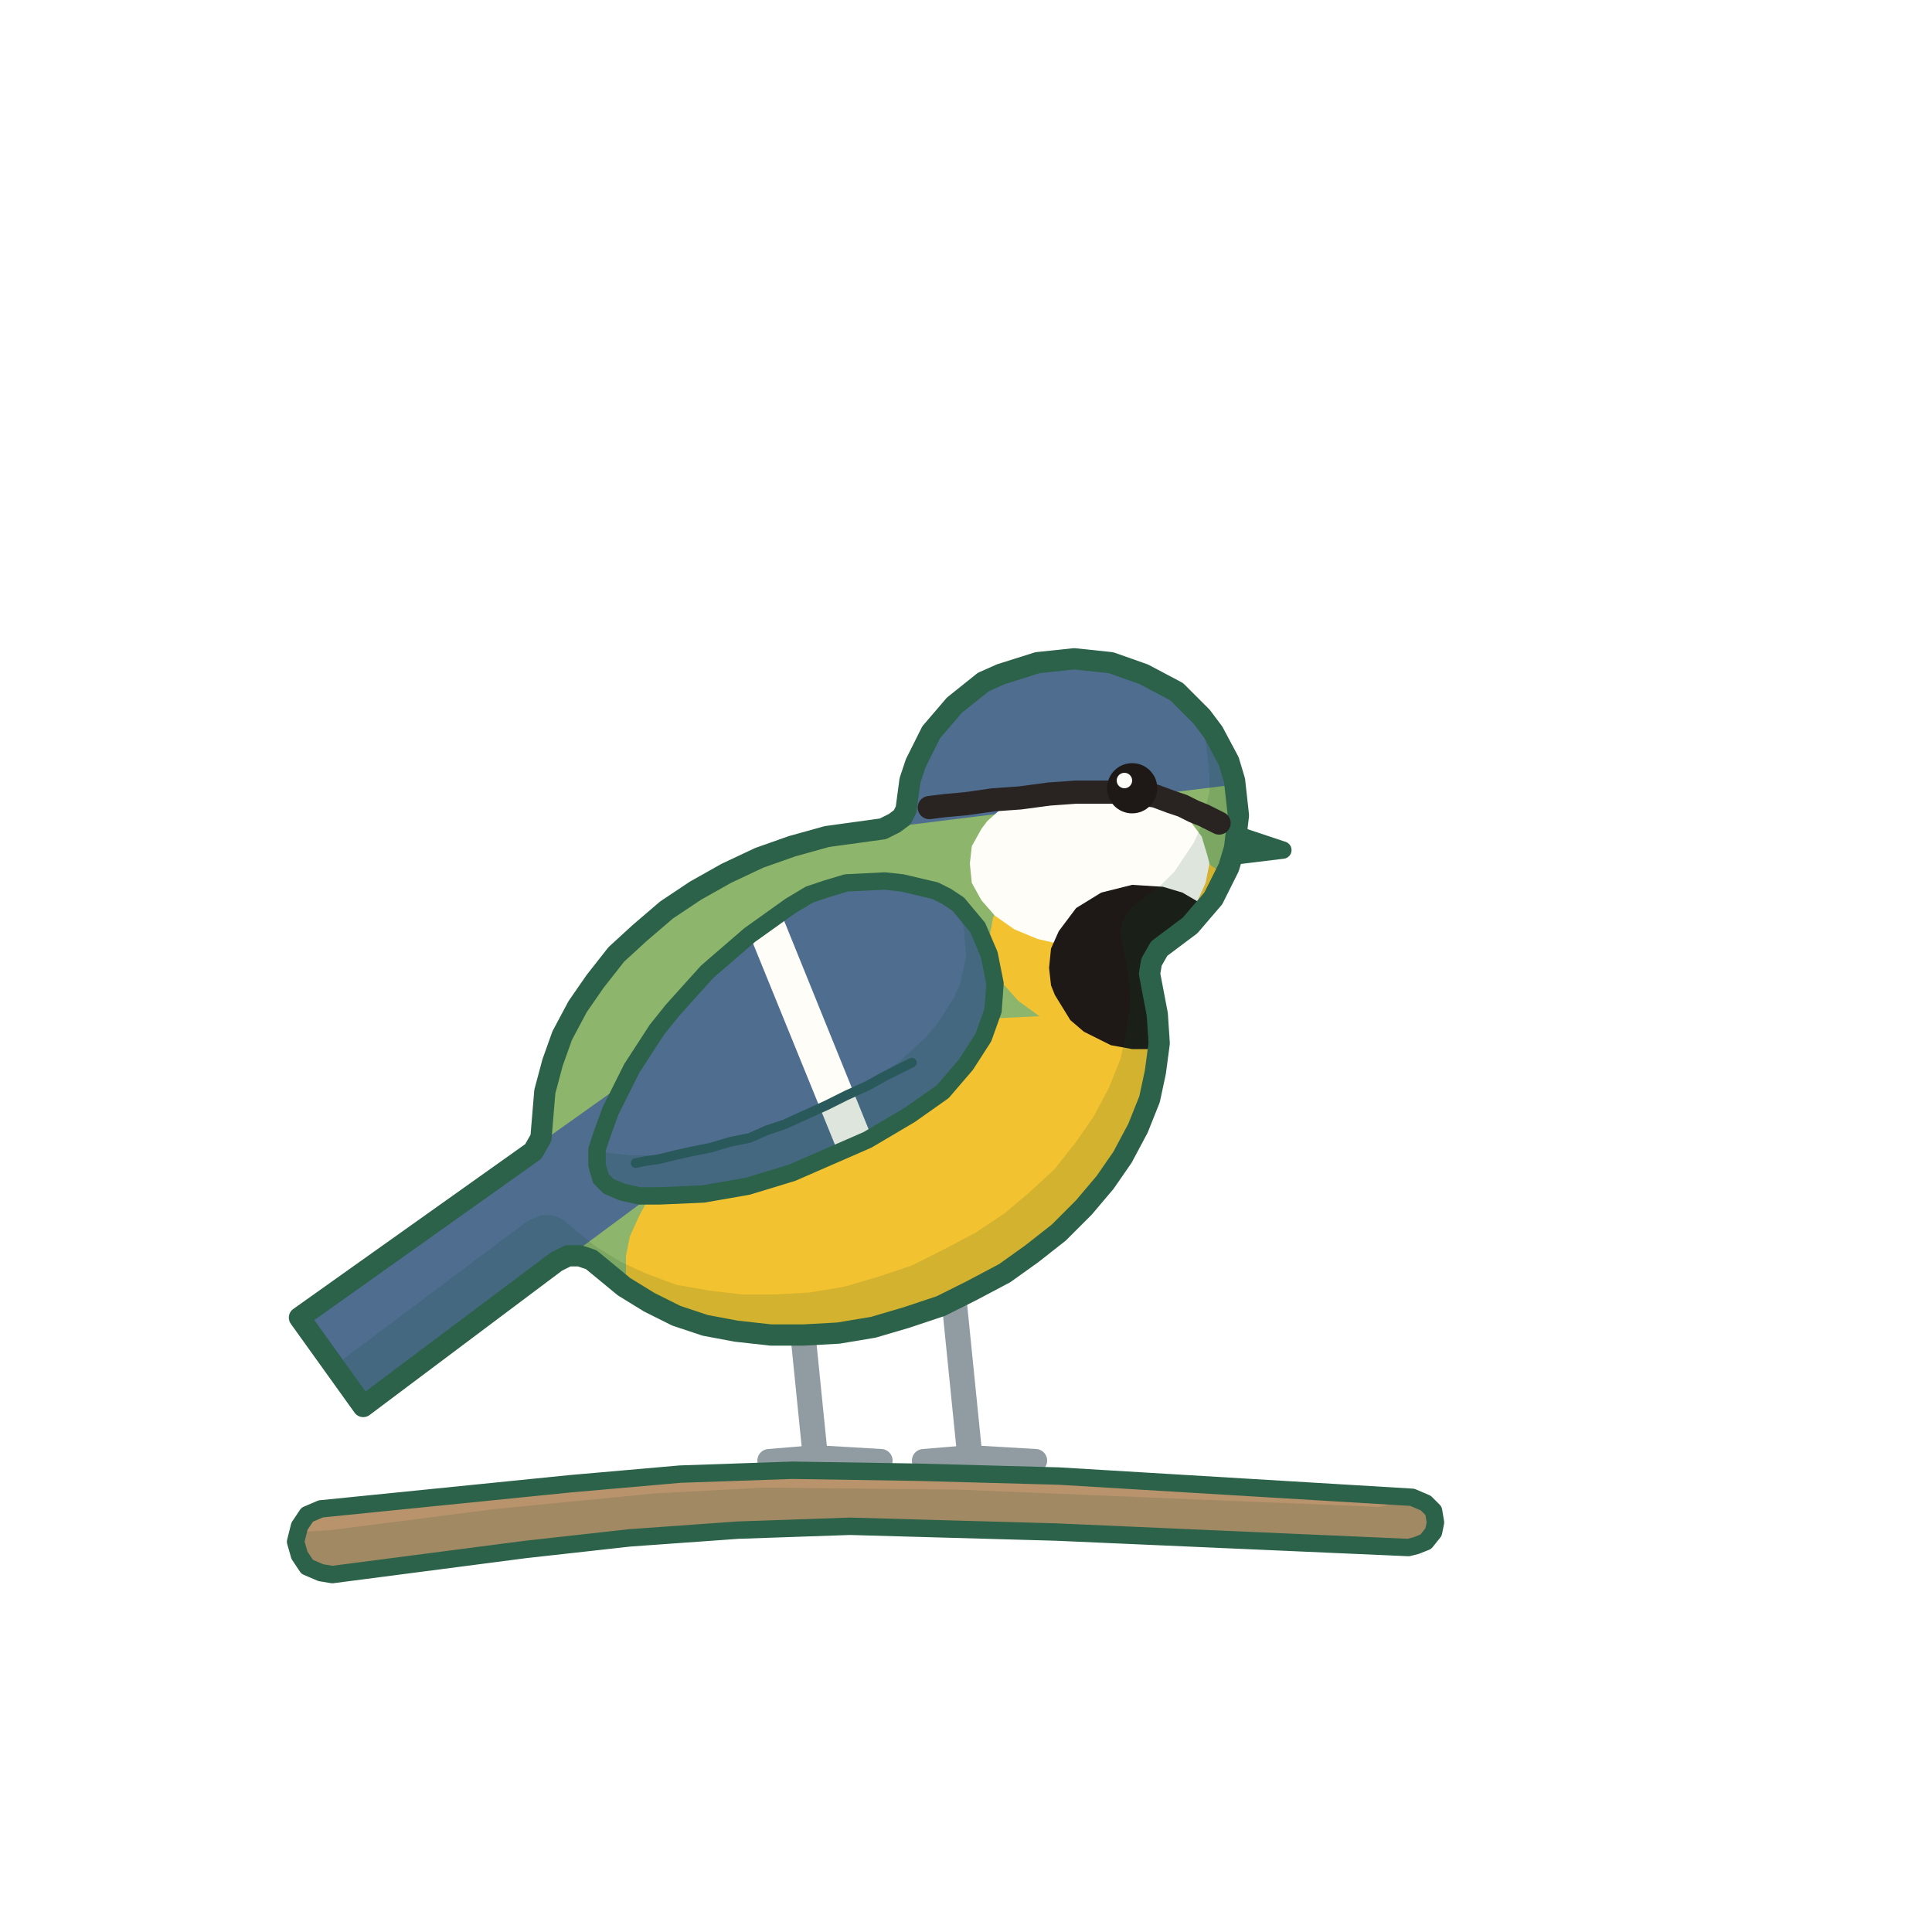
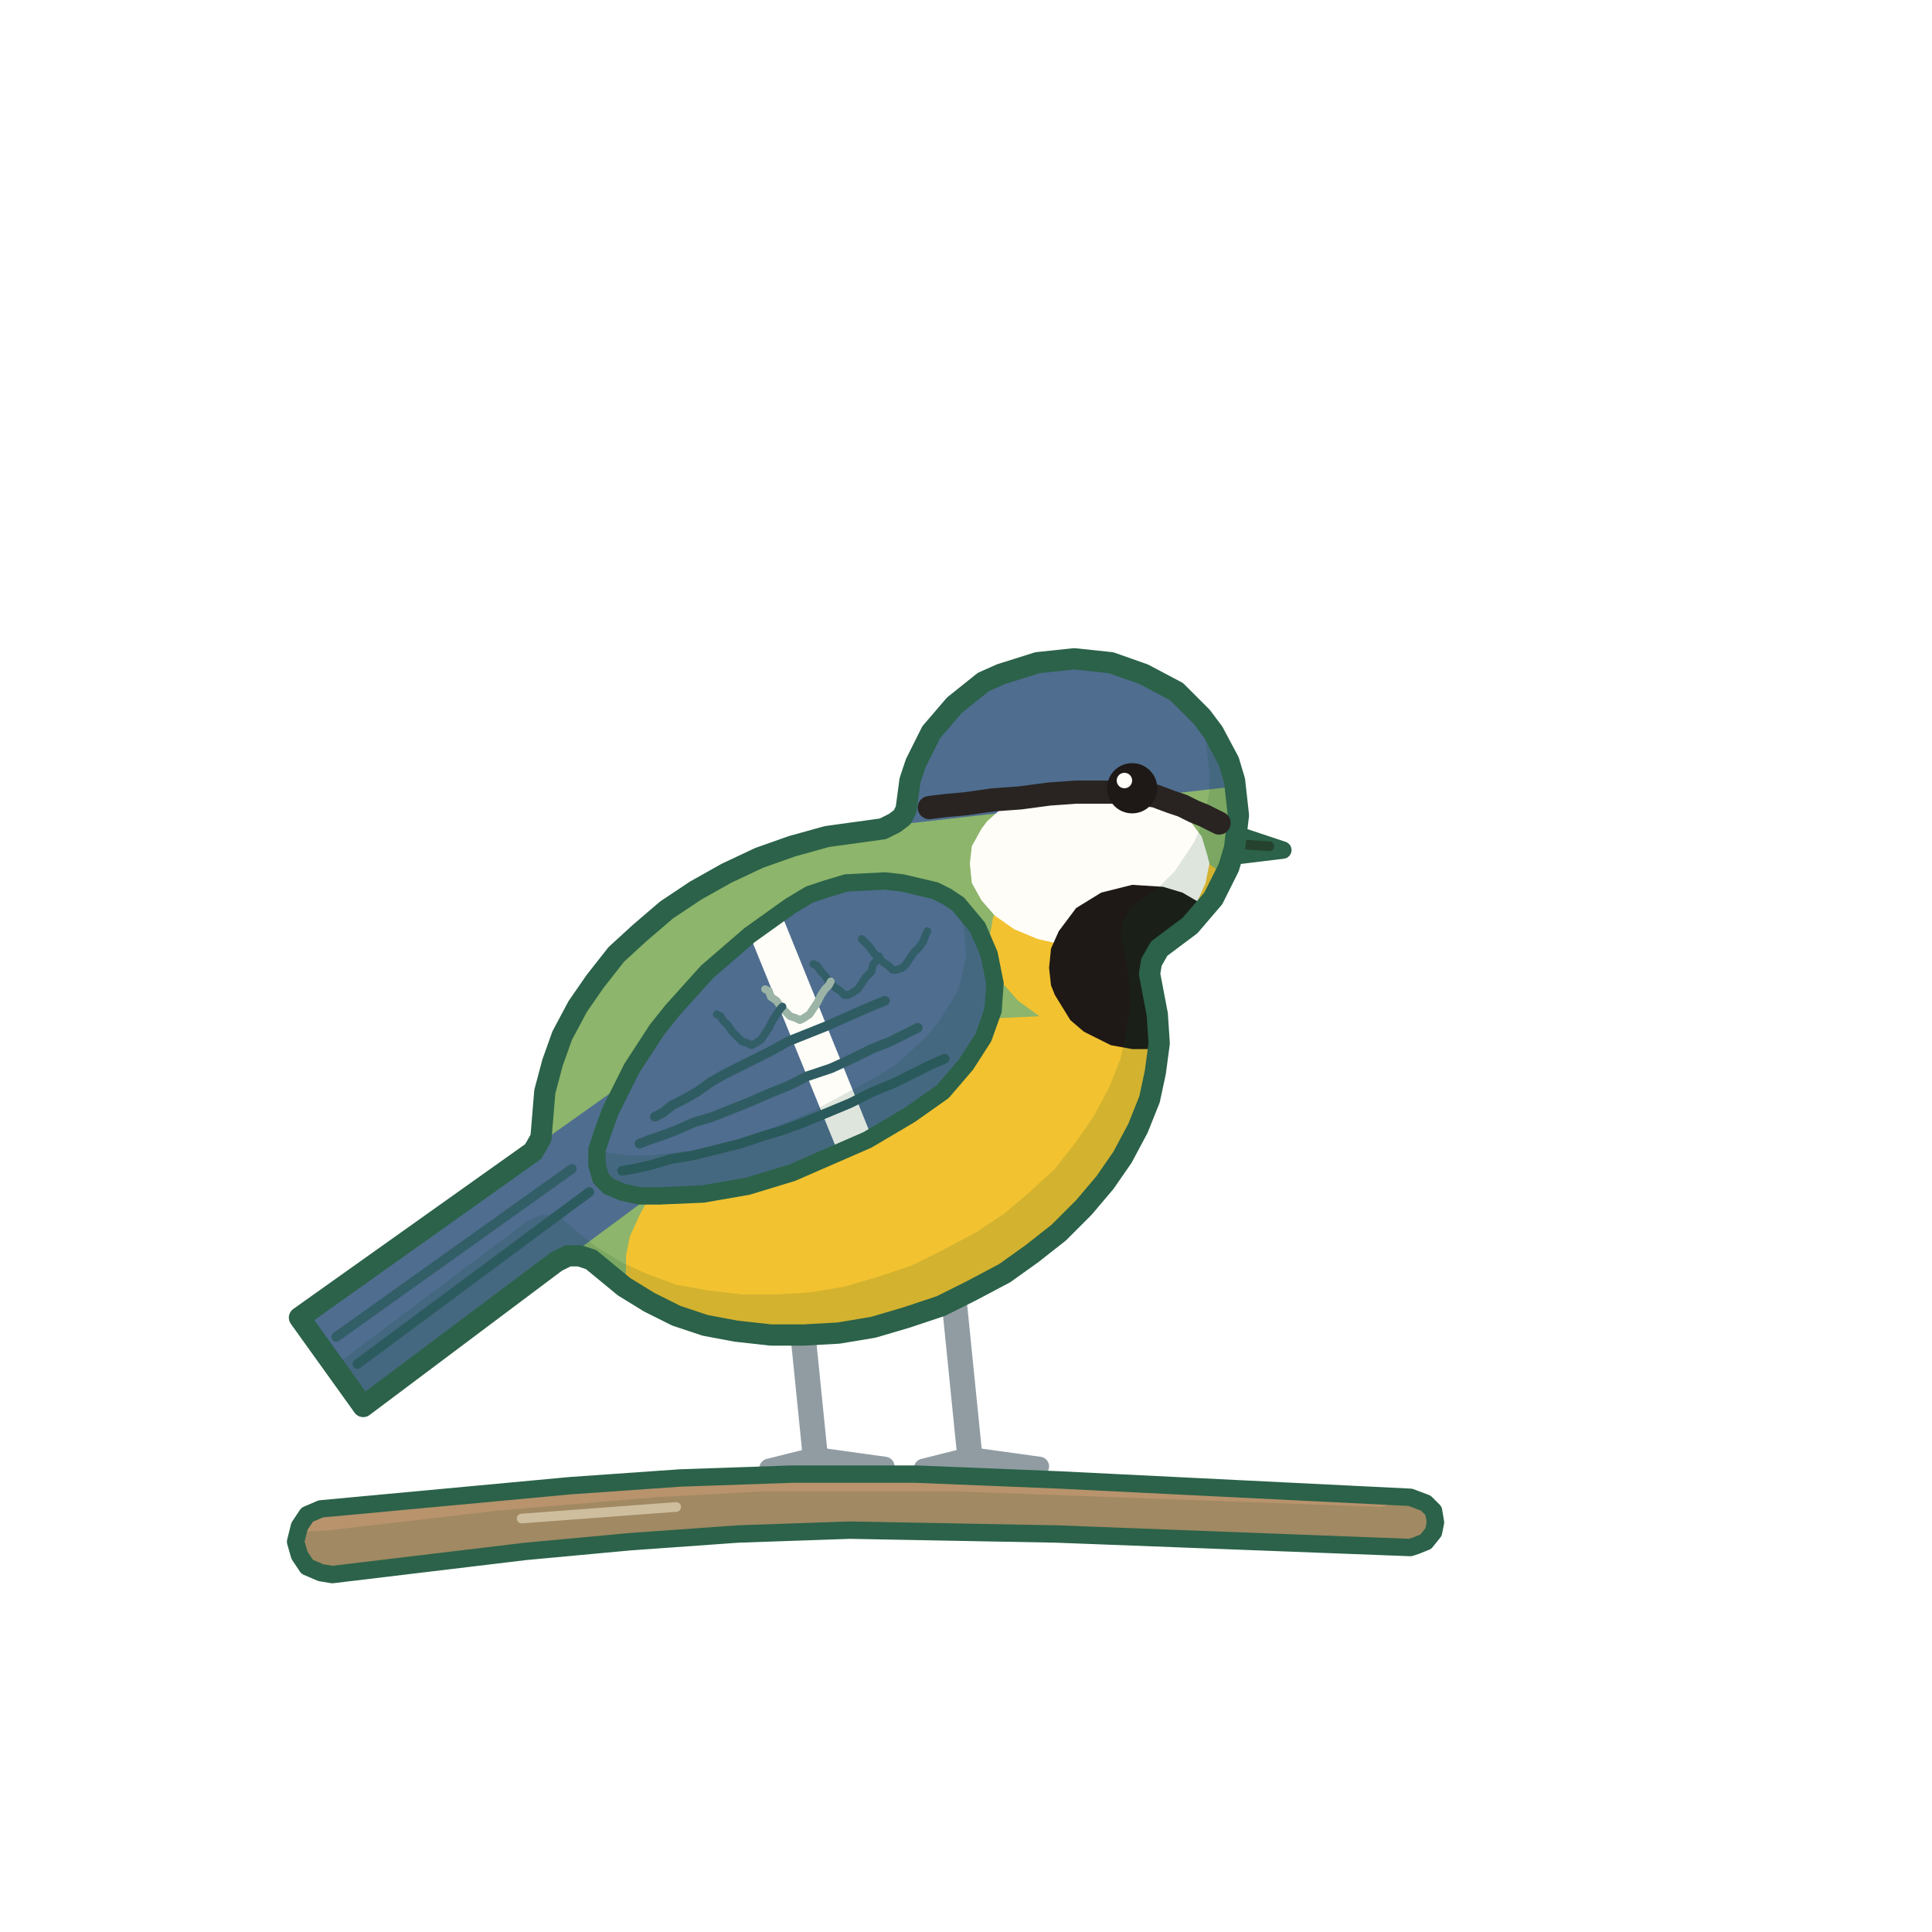
<svg xmlns="http://www.w3.org/2000/svg" width="100" height="100" viewBox="0 0 100 100">
  <g stroke-linecap="round" stroke-linejoin="round">
    <path d="M41,63.5 L42.2,75.4" fill="none" stroke="#909CA2" stroke-width="1.3" />
-     <path d="M39.8,75.6 L42.2,75.4 L45.6,75.6" fill="none" stroke="#909CA2" stroke-width="1.2" />
+     <path d="M42.2,75.4 L45.8,75.9" fill="none" stroke="#909CA2" stroke-width="1" />
+     <path d="M42.2,75.4 L45.2,76.9" fill="none" stroke="#909CA2" stroke-width="1" />
+     <path d="M42.2,75.4 L39.8,76" fill="none" stroke="#909CA2" stroke-width="1" />
    <path d="M49,63.5 L50.2,75.4" fill="none" stroke="#909CA2" stroke-width="1.3" />
-     <path d="M47.8,75.6 L50.2,75.4 L53.6,75.6" fill="none" stroke="#909CA2" stroke-width="1.2" />
-     <path d="M29.5,76.8 L35.2,76.3 L41,76.1 L47.4,76.2 L54.8,76.4 L73.1,77.5 L73.8,77.8 L74.2,78.2 L74.3,78.8 L74.2,79.3 L73.8,79.8 L73.3,80 L72.9,80.1 L54.7,79.3 L44,79 L38.2,79.2 L32.6,79.6 L27.2,80.2 L17.2,81.5 L16.6,81.4 L15.9,81.1 L15.5,80.5 L15.3,79.8 L15.5,79 L15.9,78.4 L16.6,78.1 Z" fill="#B8936C" stroke="none" />
-     <path d="M15.3,79.8 L15.4,79.3 L17.1,79.2 L25.7,78.1 L33.9,77.3 L39.5,77 L49.5,77.1 L71.4,78 L71.8,77.9 L72.3,77.7 L72.5,77.4 L73.3,77.5 L73.8,77.8 L74.2,78.2 L74.3,78.8 L74.2,79.3 L73.8,79.8 L73.3,80 L72.9,80.1 L51,79.2 L44,79 L38.2,79.2 L29.8,79.9 L17.2,81.5 L16.6,81.4 L15.9,81.1 L15.5,80.5 Z" fill="#06472A" fill-opacity="0.13" stroke="none" />
-     <path d="M29.5,76.8 L35.2,76.3 L41,76.1 L47.4,76.2 L54.8,76.4 L73.1,77.5 L73.8,77.8 L74.2,78.2 L74.3,78.8 L74.2,79.3 L73.8,79.8 L73.3,80 L72.9,80.1 L54.7,79.3 L44,79 L38.2,79.2 L32.6,79.6 L27.2,80.2 L17.2,81.5 L16.6,81.4 L15.9,81.1 L15.5,80.5 L15.3,79.8 L15.5,79 L15.9,78.4 L16.6,78.1 Z" fill="none" stroke="#2B6249" stroke-width="0.9" />
+     <path d="M50.2,75.4 L53.8,75.9" fill="none" stroke="#909CA2" stroke-width="1" />
+     <path d="M50.2,75.4 L53.2,76.9" fill="none" stroke="#909CA2" stroke-width="1" />
+     <path d="M50.2,75.4 L47.8,76" fill="none" stroke="#909CA2" stroke-width="1" />
+     <path d="M29.5,76.9 L35.2,76.5 L41,76.3 L47.4,76.3 L54.8,76.6 L73,77.5 L73.8,77.8 L74.2,78.2 L74.3,78.8 L74.2,79.3 L73.8,79.8 L73.3,80 L73,80.1 L54.7,79.4 L44,79.2 L38.2,79.4 L32.6,79.8 L27.2,80.3 L17.2,81.5 L16.6,81.4 L15.9,81.1 L15.5,80.5 L15.3,79.8 L15.5,79 L15.9,78.4 L16.6,78.1 Z" fill="#B8936C" stroke="none" />
+     <path d="M15.3,79.8 L15.4,79.3 L17.1,79.2 L25.7,78.2 L33.9,77.5 L39.5,77.2 L49.5,77.2 L71.5,78 L71.8,77.9 L72.3,77.7 L72.5,77.4 L73.3,77.5 L73.8,77.8 L74.2,78.2 L74.3,78.8 L74.2,79.3 L73.8,79.8 L73.3,80 L73,80.1 L51,79.3 L41,79.3 L32.6,79.8 L27.2,80.3 L17.2,81.5 L16.6,81.4 L15.9,81.1 L15.5,80.5 Z" fill="#06472A" fill-opacity="0.13" stroke="none" />
+     <path d="M29.5,76.9 L35.2,76.5 L41,76.3 L47.4,76.3 L54.8,76.6 L73,77.5 L73.8,77.8 L74.2,78.2 L74.3,78.8 L74.2,79.3 L73.8,79.8 L73.3,80 L73,80.1 L54.7,79.4 L44,79.2 L38.2,79.4 L32.6,79.8 L27.2,80.3 L17.2,81.5 L16.6,81.4 L15.9,81.1 L15.5,80.5 L15.3,79.8 L15.5,79 L15.9,78.4 L16.6,78.1 Z" fill="none" stroke="#2B6249" stroke-width="0.9" />
+     <path d="M27,78.6 L35,78" fill="none" stroke="#CEBE9E" stroke-width="0.5" />
    <path d="M59.8,41.8 L66.4,44 L59.8,44.8 Z" fill="#4B3A33" stroke="none" />
    <path d="M59.8,44.8 L59.8,42.5 L61.4,42.3 L66.4,44 Z" fill="#06472A" fill-opacity="0.13" stroke="none" />
    <path d="M59.8,41.8 L66.4,44 L59.8,44.8 Z" fill="none" stroke="#2B6249" stroke-width="0.9" />
+     <path d="M61.2,43.5 L65.7,43.8" fill="none" stroke="#24422E" stroke-width="0.5" />
    <path d="M15.5,68.2 L27.6,59.6 L28,58.9 L28.2,56.5 L28.6,55 L29.1,53.6 L29.9,52.1 L30.8,50.8 L31.9,49.4 L33.1,48.3 L34.5,47.1 L36,46.1 L37.6,45.2 L39.3,44.4 L41,43.8 L42.8,43.3 L45.7,42.9 L46.3,42.6 L46.7,42.3 L46.9,41.9 L47.1,40.4 L47.4,39.5 L48.2,37.9 L49.4,36.5 L50.9,35.3 L51.8,34.9 L53.7,34.3 L55.6,34.1 L57.5,34.3 L59.2,34.9 L60.9,35.8 L62.2,37.1 L62.8,37.9 L63.6,39.4 L63.9,40.4 L64.1,42.2 L63.9,43.9 L63.6,44.9 L62.8,46.5 L61.6,47.9 L60,49.1 L59.6,49.8 L59.5,50.4 L59.9,52.5 L60,54 L59.8,55.5 L59.5,56.9 L58.9,58.4 L58.1,59.9 L57.2,61.2 L56.1,62.5 L54.8,63.8 L53.4,64.9 L52,65.9 L50.3,66.8 L48.7,67.6 L46.9,68.2 L45.2,68.7 L43.4,69 L41.6,69.1 L39.9,69.1 L38.1,68.9 L36.5,68.6 L35,68.1 L33.6,67.4 L32.3,66.6 L30.6,65.2 L30,65 L29.4,65 L28.8,65.3 L18.8,72.8 Z" fill="#8DB56B" stroke="none" />
    <path d="M34.9,61 L29.5,65 L28.8,65.3 L18.8,72.8 L15.5,68.2 L27.3,59.8 L27.9,59.2 L31.7,56.5 L31.9,56.5 L35,60.7 Z" fill="#4F6D8F" stroke="none" />
    <path d="M63.4,45.3 L62.8,46.5 L61.6,47.9 L60,49.1 L59.6,49.8 L59.5,50.4 L59.9,52.5 L60,54 L59.8,55.5 L59.5,56.9 L58.9,58.4 L58.1,59.9 L57.2,61.2 L56.1,62.5 L54.8,63.8 L53.4,64.9 L51.9,65.9 L50.4,66.8 L48.7,67.6 L47,68.2 L45.2,68.7 L43.3,69 L41.6,69.1 L39.9,69.1 L38.1,68.9 L36.5,68.6 L35,68.1 L33.6,67.4 L32.5,66.8 L32.4,66.1 L32.4,65 L32.6,64 L33.1,62.9 L33.7,61.8 L34.5,60.7 L35.5,59.6 L36.7,58.6 L38,57.6 L39.5,56.7 L41.1,55.8 L42.7,55 L46.3,53.8 L49.9,53 L51.7,52.7 L53.8,52.6 L52.7,51.8 L51.9,50.9 L51.4,49.8 L51.2,48.6 L51.4,47.5 L51.9,46.4 L52.3,45.9 L53.2,45 L54.4,44.2 L55.8,43.7 L56.6,43.6 L58.1,43.5 L59.6,43.6 L61.1,44 L62.4,44.6 Z" fill="#F2C230" stroke="none" />
-     <path d="M63.7,39.6 L64,40.6 L47,42.7 L47,41.2 L47.4,39.5 L47.8,38.6 L48.8,37.2 L49.5,36.4 L50.9,35.3 L51.8,34.9 L53.7,34.3 L55.5,34.1 L56.5,34.1 L58.3,34.5 L60.1,35.3 L61.6,36.4 L62.3,37.2 L63.3,38.6 Z" fill="#4F6D8F" stroke="none" />
+     <path d="M46.3,42.7 L46.7,42.3 L46.9,41.9 L47.2,40.3 L47.8,38.7 L48.3,37.8 L49.4,36.5 L50.2,35.8 L51.8,34.9 L52.7,34.5 L54.5,34.1 L56.4,34.1 L57.5,34.3 L59.2,34.9 L60.9,35.8 L62.2,37.1 L62.8,37.9 L63.6,39.4 L64,40.7 Z" fill="#4F6D8F" stroke="none" />
    <path d="M62.5,44.3 L62.6,44.7 L62.4,45.7 L62,46.6 L61.2,47.4 L60.2,48.1 L59.7,48.4 L58.4,48.8 L57.1,49 L55,48.9 L53.7,48.6 L52.5,48.1 L51.5,47.4 L50.8,46.6 L50.3,45.7 L50.2,44.7 L50.3,43.8 L50.8,42.9 L51.1,42.5 L52,41.7 L53.7,40.9 L55.7,40.5 L57.8,40.5 L59.1,40.9 L60.2,41.4 L61.2,42.1 L61.6,42.5 L62.2,43.3 Z" fill="#FFFDF8" stroke="none" />
    <path d="M62.4,46.9 L62.3,47.2 L61.6,47.9 L60,49.1 L59.6,49.8 L59.5,50.4 L60,52.6 L60,54.3 L58.6,54.3 L57.5,54.1 L56.1,53.4 L55.4,52.8 L54.6,51.5 L54.4,51 L54.3,50.1 L54.4,49.1 L54.8,48.2 L55.7,47 L57,46.2 L58.6,45.8 L60.2,45.9 L61.2,46.2 Z" fill="#1E1916" stroke="none" />
    <path d="M15.5,68.3 L17.3,70.7 L27.3,63.2 L28,62.9 L28.6,62.9 L29.1,63.1 L30.8,64.5 L32.1,65.3 L33.4,65.9 L35,66.5 L36.7,66.8 L38.4,67 L40.1,67 L41.9,66.9 L43.7,66.6 L45.4,66.1 L47.2,65.5 L48.8,64.7 L50.5,63.8 L52,62.8 L53.3,61.7 L54.6,60.5 L55.7,59.1 L56.6,57.8 L57.4,56.3 L58,54.8 L58.3,53.4 L58.5,51.9 L58.4,50.4 L58,48.3 L58.1,47.7 L58.5,47 L60.1,45.8 L60.8,45.1 L61.8,43.6 L62.2,42.7 L62.6,41 L62.6,40 L62.4,38.3 L61.8,36.7 L62.8,37.9 L63.6,39.4 L63.9,40.4 L64.1,42.2 L63.9,43.9 L63.6,44.9 L62.8,46.5 L61.6,47.9 L60,49.1 L59.6,49.8 L59.5,50.4 L59.9,52.5 L60,54 L59.8,55.5 L59.5,56.9 L58.9,58.4 L58.1,59.9 L57.2,61.2 L56.1,62.5 L54.8,63.8 L53.4,64.9 L52,65.9 L50.3,66.8 L48.7,67.6 L46.9,68.2 L45.2,68.7 L43.4,69 L41.6,69.1 L39.9,69.1 L38.1,68.9 L36.5,68.6 L35,68.1 L33.6,67.4 L32.3,66.6 L30.6,65.2 L30,65 L29.4,65 L28.8,65.3 L18.8,72.8 Z" fill="#06472A" fill-opacity="0.13" stroke="none" />
    <path d="M15.5,68.2 L27.6,59.6 L28,58.9 L28.2,56.5 L28.6,55 L29.1,53.6 L29.9,52.1 L30.8,50.8 L31.9,49.4 L33.1,48.3 L34.5,47.1 L36,46.1 L37.6,45.2 L39.3,44.4 L41,43.8 L42.8,43.3 L45.7,42.9 L46.3,42.6 L46.7,42.3 L46.9,41.9 L47.1,40.4 L47.4,39.5 L48.2,37.9 L49.4,36.5 L50.9,35.3 L51.8,34.9 L53.7,34.3 L55.6,34.1 L57.5,34.3 L59.2,34.9 L60.9,35.8 L62.2,37.1 L62.8,37.9 L63.6,39.4 L63.9,40.4 L64.1,42.2 L63.9,43.9 L63.6,44.9 L62.8,46.5 L61.6,47.9 L60,49.1 L59.6,49.8 L59.5,50.4 L59.9,52.5 L60,54 L59.8,55.5 L59.5,56.9 L58.9,58.4 L58.1,59.9 L57.2,61.2 L56.1,62.5 L54.8,63.8 L53.4,64.9 L52,65.9 L50.3,66.8 L48.7,67.6 L46.9,68.2 L45.2,68.7 L43.4,69 L41.6,69.1 L39.9,69.1 L38.1,68.9 L36.5,68.6 L35,68.1 L33.6,67.4 L32.3,66.6 L30.6,65.2 L30,65 L29.4,65 L28.8,65.3 L18.8,72.8 Z" fill="none" stroke="#2B6249" stroke-width="1.1" />
+     <path d="M30.5,61.7 L18.5,70.6" fill="none" stroke="#2C5B5F" stroke-width="0.5" />
+     <path d="M29.6,60.5 L17.4,69.2" fill="none" stroke="#325E67" stroke-width="0.5" />
    <path d="M48.4,46.1 L49,46.4 L49.6,46.8 L50.6,48 L51.2,49.4 L51.5,50.9 L51.4,52.3 L50.9,53.7 L50,55.1 L48.8,56.5 L47.1,57.7 L44.9,59 L41,60.7 L38.7,61.4 L36.4,61.8 L34.1,61.9 L33.1,61.9 L32.2,61.7 L31.5,61.4 L31.1,61 L30.9,60.3 L30.9,59.5 L31.2,58.6 L31.6,57.5 L32.7,55.3 L34,53.3 L34.8,52.3 L36.6,50.3 L38.8,48.4 L40.9,46.9 L41.9,46.3 L42.8,46 L43.8,45.7 L45.8,45.6 L46.7,45.7 Z" fill="#4F6D8F" stroke="none" />
    <path d="M40.4,47.2 L45.1,58.8 L43.4,59.7 L38.8,48.4 Z" fill="#FFFDF8" stroke="none" />
    <path d="M30.9,60.3 L30.9,59.6 L32.6,59.8 L33.7,59.8 L36.1,59.5 L38.3,59 L39.5,58.6 L42.1,57.5 L45.6,55.6 L46.5,55 L47.9,53.7 L48.5,53 L49.4,51.6 L49.7,50.9 L50,49.5 L49.9,48.1 L49.5,46.7 L50.1,47.4 L50.6,48 L51.2,49.4 L51.5,50.9 L51.5,51.6 L51.2,53 L50.5,54.4 L49.4,55.8 L48,57.1 L47.1,57.7 L44.9,59 L42.3,60.2 L39.8,61.1 L37.6,61.6 L35.2,61.9 L33.1,61.9 L32.2,61.7 L31.5,61.4 L31.1,61 Z" fill="#06472A" fill-opacity="0.13" stroke="none" />
    <path d="M48.4,46.1 L49,46.4 L49.6,46.8 L50.6,48 L51.2,49.4 L51.5,50.9 L51.4,52.3 L50.9,53.7 L50,55.1 L48.8,56.5 L47.1,57.7 L44.9,59 L41,60.7 L38.7,61.4 L36.4,61.8 L34.1,61.9 L33.1,61.9 L32.2,61.7 L31.5,61.4 L31.1,61 L30.9,60.3 L30.9,59.5 L31.2,58.6 L31.6,57.5 L32.7,55.3 L34,53.3 L34.8,52.3 L36.6,50.3 L38.8,48.4 L40.9,46.9 L41.9,46.3 L42.8,46 L43.8,45.7 L45.8,45.6 L46.7,45.7 Z" fill="none" stroke="#2B6249" stroke-width="0.9" />
-     <path d="M47.2,55 L46.6,55.3 L45.8,55.7 L44.9,56.2 L43.8,56.7 L42.8,57.2 L41.7,57.7 L40.6,58.2 L39.7,58.5 L38.8,58.9 L37.8,59.1 L36.8,59.4 L35.8,59.6 L34.9,59.8 L34.1,60 L33.4,60.1 L32.9,60.2" fill="none" stroke="#29595A" stroke-width="0.5" />
+     <path d="M48.9,54.8 L48.2,55.1 L47.4,55.5 L46.4,56 L45.2,56.5 L44,57.1 L42.8,57.6 L41.6,58.1 L40.5,58.5 L39.5,58.8 L38.3,59.2 L37.1,59.5 L35.9,59.8 L34.7,60 L33.7,60.3 L32.8,60.5 L32.2,60.6" fill="none" stroke="#29595A" stroke-width="0.5" />
+     <path d="M47.5,53.2 L46.9,53.5 L46.1,53.9 L45.1,54.3 L44.1,54.8 L43,55.3 L41.8,55.7 L40.8,56.2 L39.8,56.6 L38.9,57 L37.9,57.4 L36.9,57.8 L35.9,58.1 L35,58.5 L34.2,58.8 L33.6,59 L33.1,59.2" fill="none" stroke="#2E5C62" stroke-width="0.5" />
+     <path d="M45.8,51.8 L45.3,52 L44.6,52.3 L43.7,52.7 L42.8,53.1 L41.8,53.5 L40.8,53.9 L39.9,54.4 L39.1,54.8 L38.3,55.2 L37.5,55.6 L36.8,56 L36.1,56.5 L35.4,56.9 L34.8,57.2 L34.3,57.6 L33.9,57.8" fill="none" stroke="#2E5C62" stroke-width="0.5" />
+     <path d="M48,48.2 L47.9,48.4 L47.8,48.7 L47.6,49 L47.3,49.3 L47.1,49.6 L46.9,49.9 L46.7,50.1 L46.4,50.2 L46.2,50.2 L46,50 L45.7,49.8 L45.4,49.5 L45.2,49.3 L45,49 L44.8,48.8 L44.6,48.6" fill="none" stroke="#325E67" stroke-width="0.4" />
+     <path d="M45.5,49.5 L45.4,49.7 L45.2,49.9 L45.1,50.3 L44.8,50.6 L44.6,50.9 L44.4,51.2 L44.1,51.4 L43.9,51.5 L43.7,51.5 L43.5,51.3 L43.2,51.1 L42.9,50.8 L42.7,50.5 L42.5,50.3 L42.3,50 L42.1,49.9" fill="none" stroke="#325E67" stroke-width="0.4" />
+     <path d="M43,50.8 L42.9,51 L42.7,51.2 L42.5,51.5 L42.3,51.9 L42.1,52.2 L41.9,52.5 L41.6,52.7 L41.4,52.8 L41.2,52.7 L40.9,52.6 L40.7,52.4 L40.4,52.1 L40.2,51.8 L39.9,51.6 L39.8,51.3 L39.6,51.2" fill="none" stroke="#9BB4A6" stroke-width="0.4" />
+     <path d="M40.5,52.1 L40.4,52.2 L40.2,52.5 L40,52.8 L39.8,53.2 L39.6,53.5 L39.4,53.8 L39.1,54 L38.9,54.1 L38.7,54 L38.4,53.9 L38.2,53.7 L37.9,53.4 L37.7,53.1 L37.4,52.8 L37.3,52.6 L37.1,52.5" fill="none" stroke="#325E67" stroke-width="0.4" />
    <path d="M48.1,41.8 L48.9,41.7 L50,41.6 L51.4,41.4 L52.8,41.3 L54.3,41.1 L55.7,41 L57,41 L58.1,41 L59,41.1 L59.8,41.2 L60.6,41.5 L61.2,41.7 L61.8,42 L62.3,42.2 L62.7,42.4 L63.1,42.6" fill="none" stroke="#292421" stroke-width="1.2" />
    <circle cx="58.6" cy="40.8" r="1.3" fill="#1E1916" />
    <circle cx="58.2" cy="40.4" r="0.4" fill="#FFFDF8" />
  </g>
</svg>
